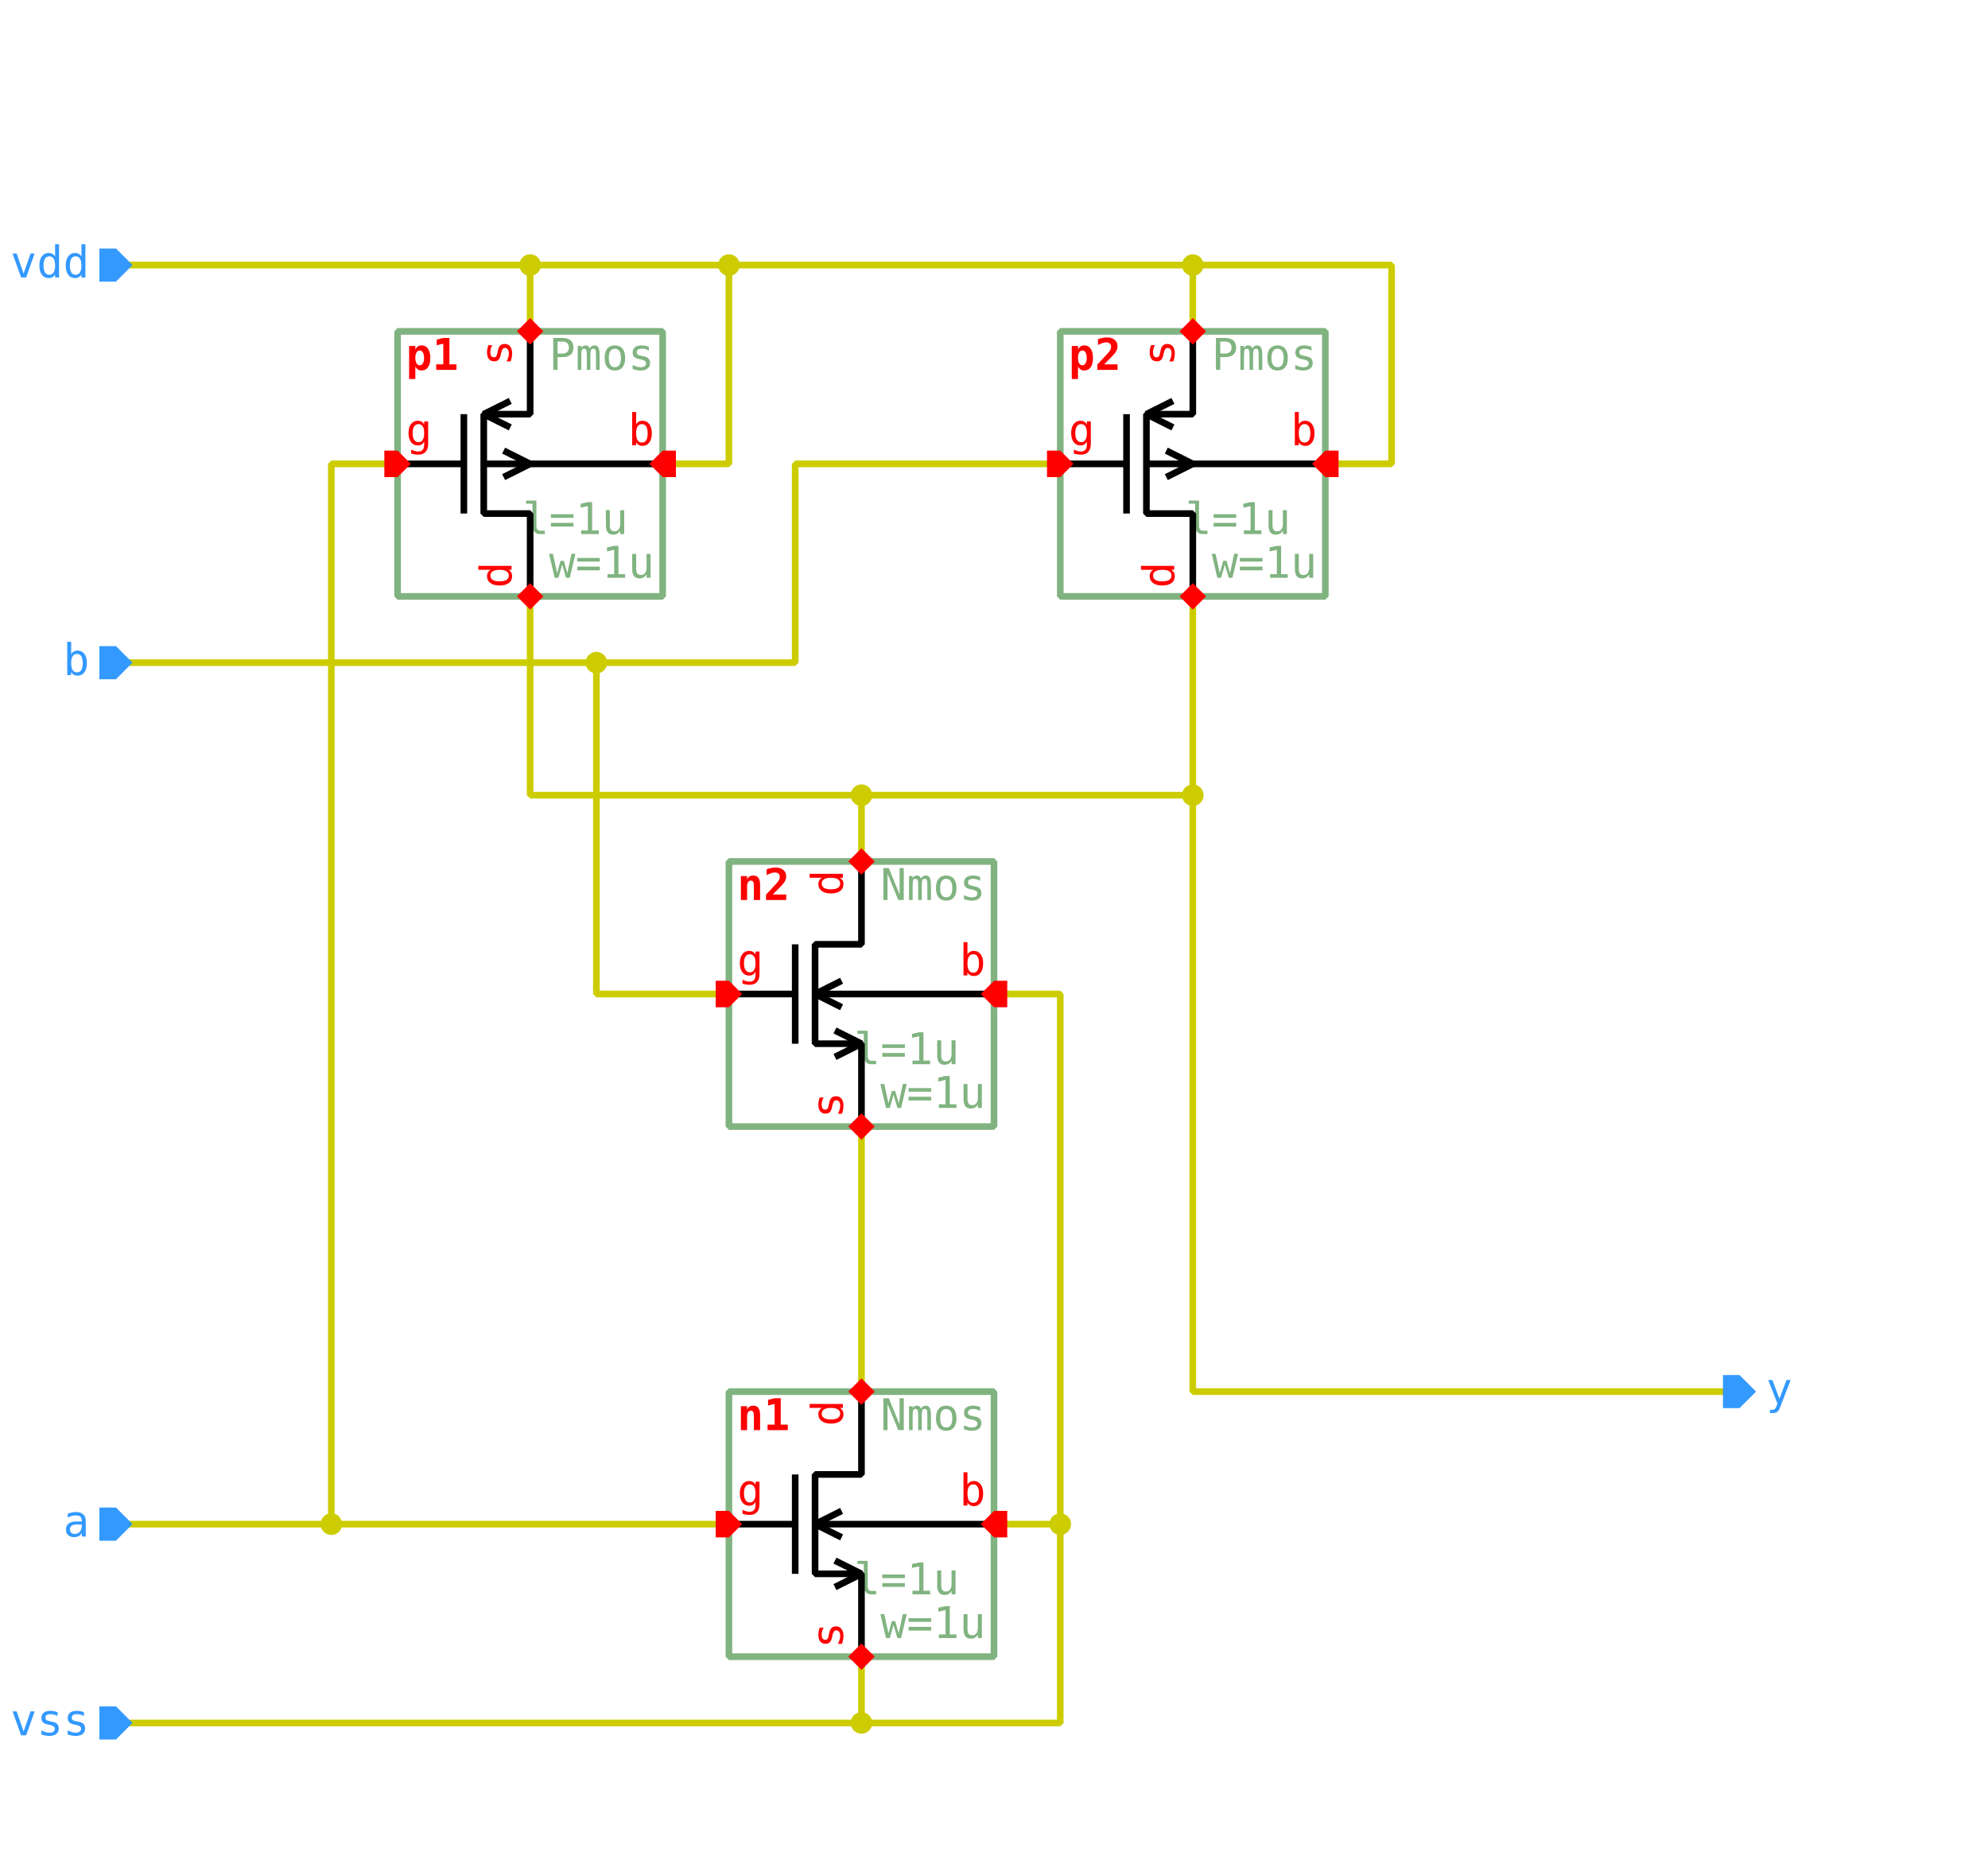
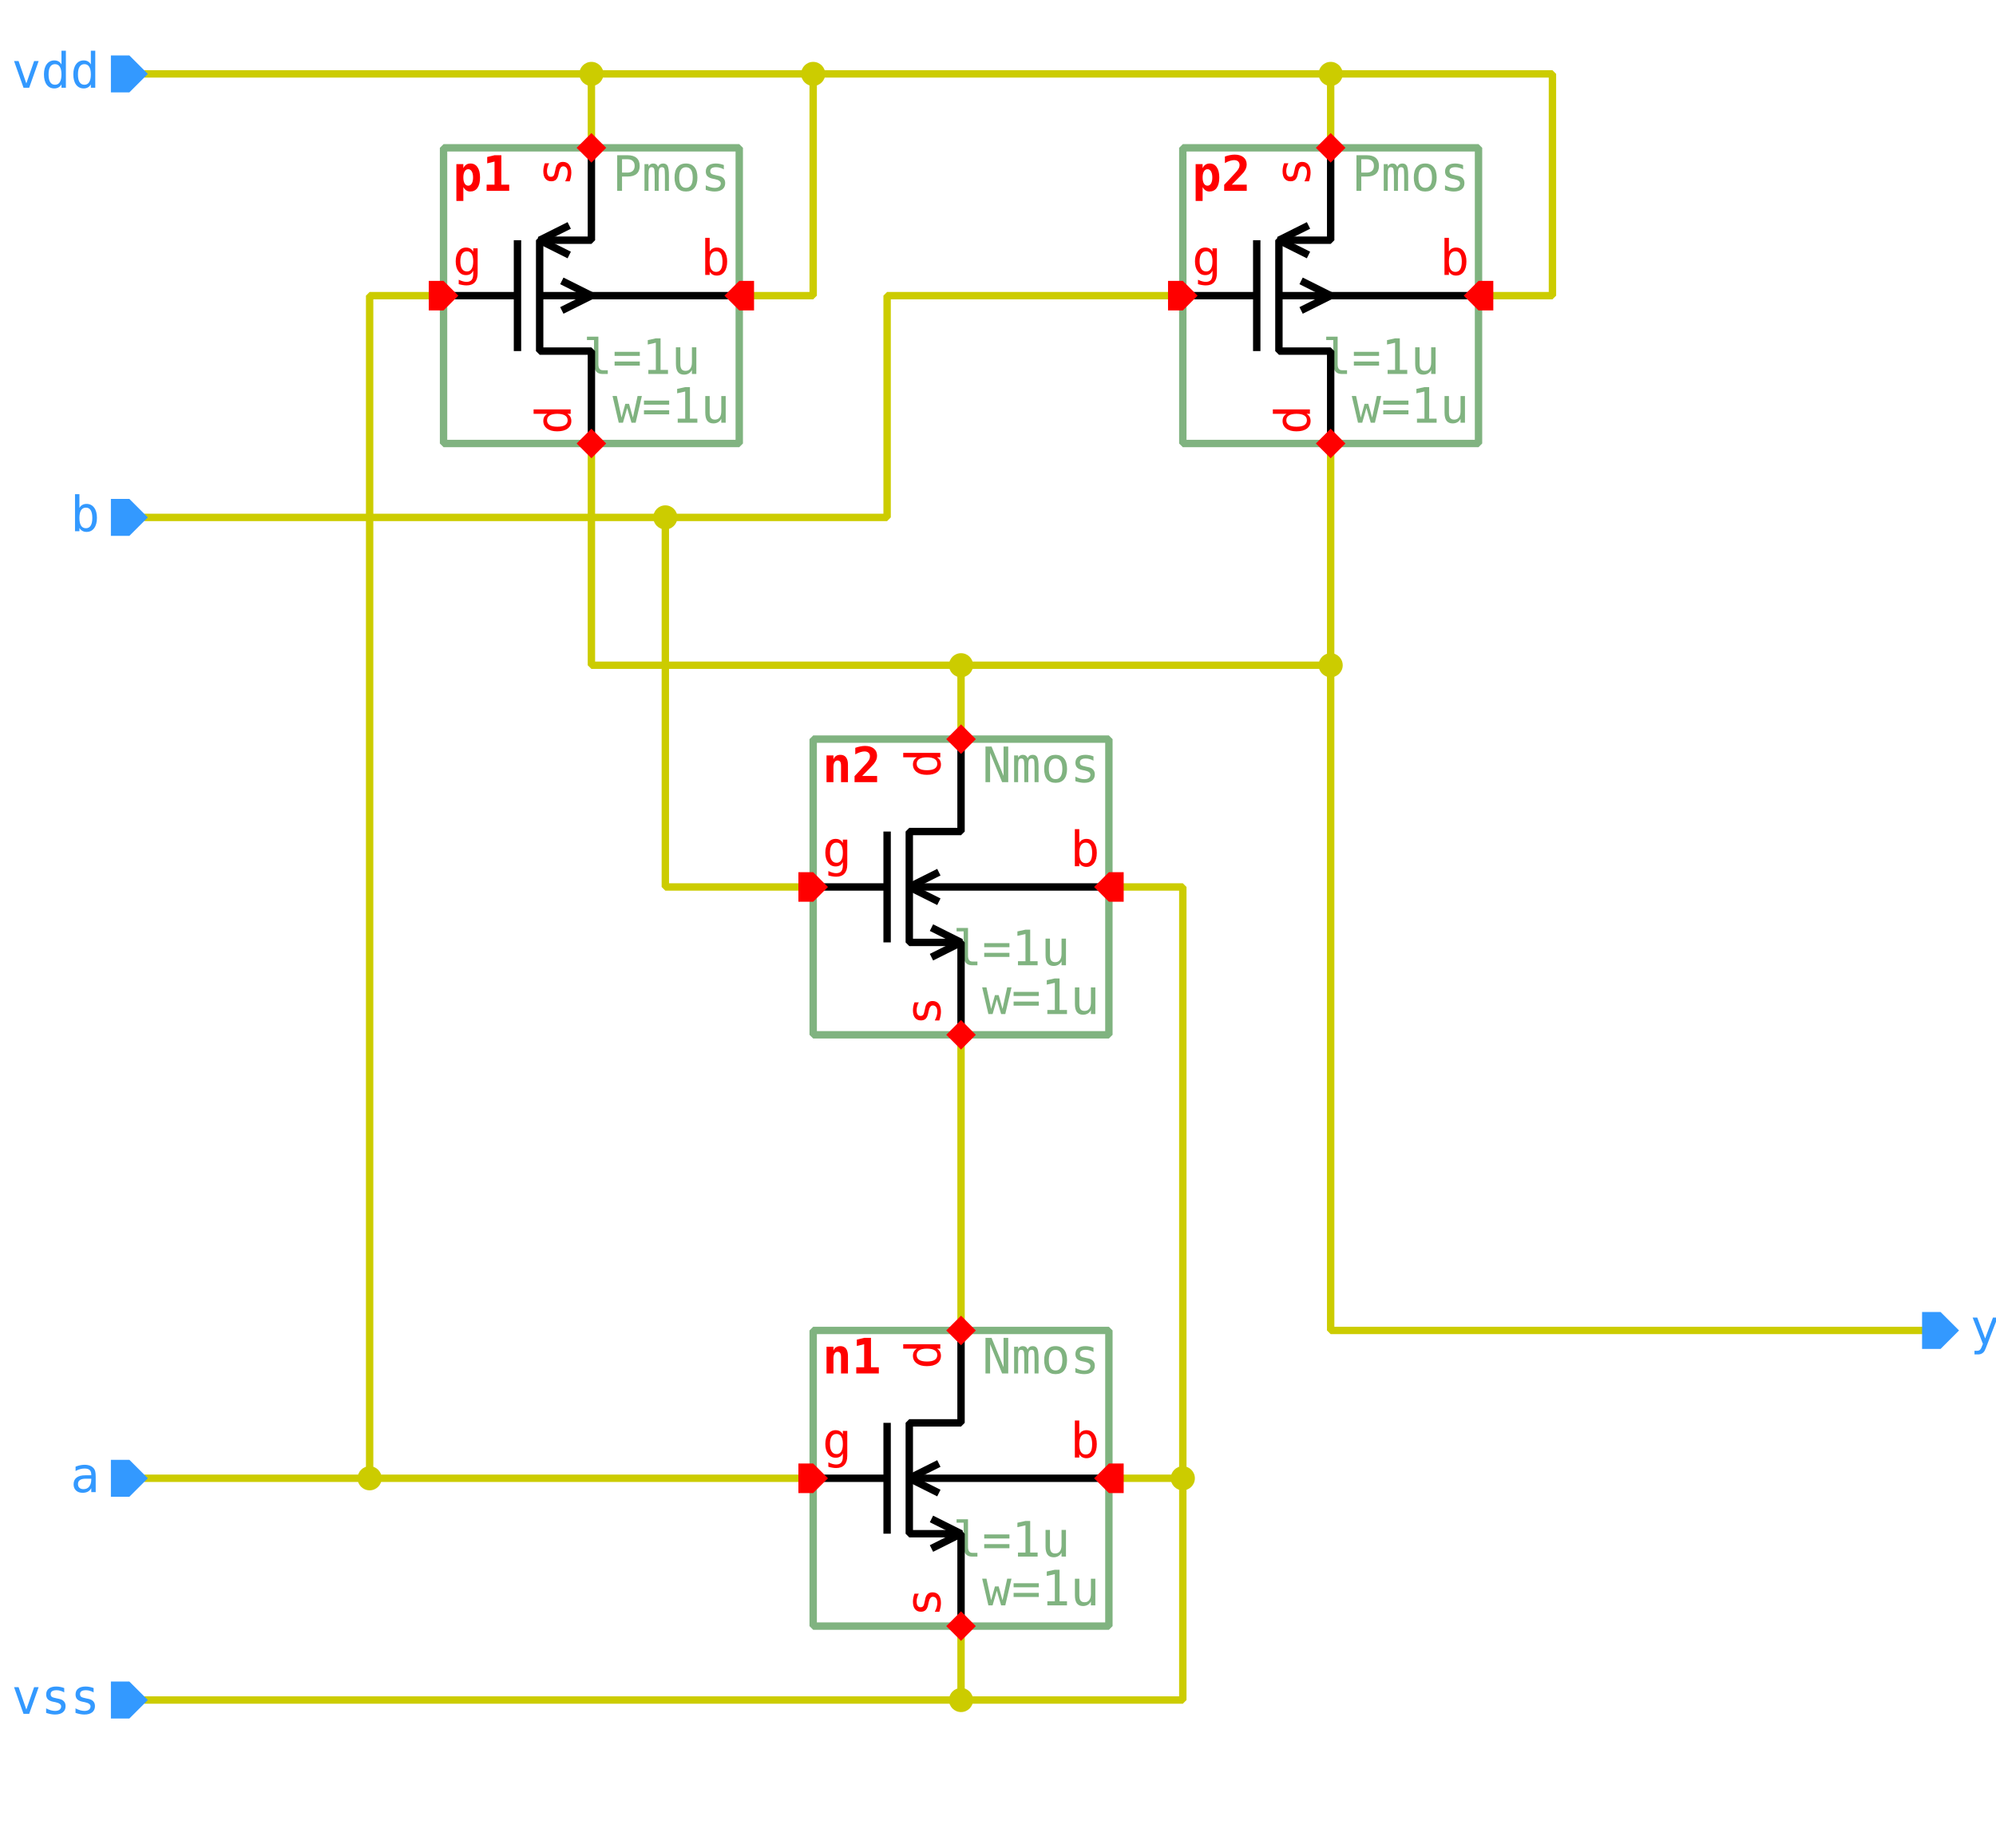
- <svg xmlns="http://www.w3.org/2000/svg" width="1050.0px" height="980.0px" viewBox="-1.0 -1.0 30.0 28.0">
+ <svg xmlns="http://www.w3.org/2000/svg" width="945.0px" height="875.0px" viewBox="-1.0 -1.0 27.0 25.0">
  <style type="text/css">svg { stroke-linecap: butt; stroke-linejoin: bevel; } text { font-size: 11pt; font-family: "Inconsolata", monospace; font-stretch: 75%; } .instanceName { font-weight: bold; fill: #f00; } .pinLabel, .pinArrow { fill: #f00; } .params, .cellName { fill: #80b380; } .symbolOutline { stroke: #80b380; } .symbolPoly { stroke: #000; } .symbolOutline, .symbolPoly, .schemWire, .tapPoint { fill: none; stroke-width: 0.1; } #grid { fill: #ccc; } .schemWire, .tapPoint { stroke: #cc0; } .schemWire { stroke-linecap: square; } .connPoint, .tapPointLabel { fill: #cc0; } .portArrow, .portLabel { fill: #39f; }</style>
-   <g transform="matrix(1 0 0 -1 0 26.0)">
+   <g transform="matrix(1 0 0 -1 0 23.0)">
    <path d="M12.0 6.0 L12.0 10.0" class="schemWire" />
    <path d="M1.0 23.0 L2.0 23.0 L7.0 23.0 L7.0 22.0" class="schemWire" />
    <path d="M7.0 23.0 L10.0 23.0 L10.0 20.0 L9.0 20.0" class="schemWire" />
    <path d="M10.0 23.0 L17.0 23.0 L17.0 22.0" class="schemWire" />
    <path d="M17.0 23.0 L20.0 23.0 L20.0 20.0 L19.0 20.0" class="schemWire" />
    <path d="M1.0 4.0 L2.0 4.0 L4.0 4.0 L10.0 4.0" class="schemWire" />
    <path d="M4.0 4.0 L4.0 20.0 L5.0 20.0" class="schemWire" />
    <path d="M1.0 17.0 L2.0 17.0 L8.0 17.0 L8.0 12.0 L10.0 12.0" class="schemWire" />
    <path d="M8.0 17.0 L11.0 17.0 L11.0 20.0 L15.0 20.0" class="schemWire" />
    <path d="M1.0 1.0 L2.0 1.0 L12.0 1.0 L12.0 2.0" class="schemWire" />
    <path d="M12.0 1.0 L15.0 1.0 L15.0 4.0 L14.0 4.0" class="schemWire" />
    <path d="M15.0 4.0 L15.0 12.0 L14.0 12.0" class="schemWire" />
    <path d="M25.0 6.0 L24.0 6.0 L17.0 6.0 L17.0 15.0 L17.0 18.0" class="schemWire" />
    <path d="M17.0 15.0 L12.0 15.0 L12.0 14.0" class="schemWire" />
    <path d="M12.0 15.0 L7.0 15.0 L7.0 18.0" class="schemWire" />
    <circle cx="17.0" cy="15.0" r="0.163" class="connPoint" />
    <circle cx="12.0" cy="15.0" r="0.163" class="connPoint" />
    <circle cx="4.0" cy="4.0" r="0.163" class="connPoint" />
    <circle cx="8.0" cy="17.0" r="0.163" class="connPoint" />
    <circle cx="17.0" cy="23.0" r="0.163" class="connPoint" />
    <circle cx="7.0" cy="23.0" r="0.163" class="connPoint" />
    <circle cx="10.0" cy="23.0" r="0.163" class="connPoint" />
    <circle cx="15.0" cy="4.0" r="0.163" class="connPoint" />
    <circle cx="12.0" cy="1.0" r="0.163" class="connPoint" />
    <g>
      <rect x="10.0" y="2.0" width="4.0" height="4.0" class="symbolOutline" />
      <text transform="matrix(0.045 0 0 -0.045 13.875 5.875)" dominant-baseline="hanging" text-anchor="end" class="cellName">Nmos</text>
      <text transform="matrix(0.045 0 0 -0.045 13.875 2.125)" dominant-baseline="ideographic" text-anchor="end" class="params">
        <tspan x="0" y="-1em">l=1u</tspan>
        <tspan x="0" y="0em">w=1u</tspan>
      </text>
      <text transform="matrix(0.045 0 0 -0.045 10.125 5.875)" dominant-baseline="hanging" text-anchor="start" class="instanceName">n1</text>
      <path d="M2.0 0.0 L2.0 1.25 L1.3 1.25 L1.3 2.75 L2.0 2.75 L2.0 4.0" transform="matrix(1 0 0 1 10.0 2.0)" class="symbolPoly" />
      <path d="M1.0 1.25 L1.0 2.75" transform="matrix(1 0 0 1 10.0 2.0)" class="symbolPoly" />
      <path d="M0.0 2.0 L1.0 2.0" transform="matrix(1 0 0 1 10.0 2.0)" class="symbolPoly" />
      <path d="M4.0 2.0 L1.3 2.0" transform="matrix(1 0 0 1 10.0 2.0)" class="symbolPoly" />
      <path d="M1.7 1.8 L1.3 2.0 L1.7 2.2" transform="matrix(1 0 0 1 10.0 2.0)" class="symbolPoly" />
      <path d="M1.6 1.05 L2.0 1.25 L1.6 1.45" transform="matrix(1 0 0 1 10.0 2.0)" class="symbolPoly" />
      <path d="M0 0 L0.2 -0.2 L0.2 -0.4 L0 -0.4 L-0.2 -0.4 L-0.2 -0.2 Z" transform="matrix(0 -1 1 0 10.2 4.0)" class="pinArrow" />
      <text transform="matrix(0.045 0 0 -0.045 10.125 4.125)" dominant-baseline="ideographic" text-anchor="start" class="pinLabel">g</text>
      <path d="M0 0 L0.2 -0.2 L0.2 -0.2 L0 -0.4 L-0.2 -0.2 L-0.2 -0.2 Z" transform="matrix(1 0 0 1 12.0 2.2)" class="pinArrow" />
      <text transform="matrix(0 0.045 0.045 0 11.875 2.125)" dominant-baseline="ideographic" text-anchor="start" class="pinLabel">s</text>
      <path d="M0 0 L0.2 -0.2 L0.2 -0.2 L0 -0.4 L-0.2 -0.2 L-0.2 -0.2 Z" transform="matrix(-1 0 0 -1 12.0 5.8)" class="pinArrow" />
      <text transform="matrix(0 0.045 0.045 0 11.875 5.875)" dominant-baseline="ideographic" text-anchor="end" class="pinLabel">d</text>
      <path d="M0 0 L0.2 -0.2 L0.2 -0.4 L0 -0.4 L-0.2 -0.4 L-0.2 -0.2 Z" transform="matrix(0 1 -1 0 13.8 4.0)" class="pinArrow" />
      <text transform="matrix(0.045 0 0 -0.045 13.875 4.125)" dominant-baseline="ideographic" text-anchor="end" class="pinLabel">b</text>
    </g>
    <g>
      <rect x="10.0" y="10.0" width="4.0" height="4.0" class="symbolOutline" />
      <text transform="matrix(0.045 0 0 -0.045 13.875 13.875)" dominant-baseline="hanging" text-anchor="end" class="cellName">Nmos</text>
      <text transform="matrix(0.045 0 0 -0.045 13.875 10.125)" dominant-baseline="ideographic" text-anchor="end" class="params">
        <tspan x="0" y="-1em">l=1u</tspan>
        <tspan x="0" y="0em">w=1u</tspan>
      </text>
      <text transform="matrix(0.045 0 0 -0.045 10.125 13.875)" dominant-baseline="hanging" text-anchor="start" class="instanceName">n2</text>
      <path d="M2.0 0.0 L2.0 1.25 L1.3 1.25 L1.3 2.75 L2.0 2.75 L2.0 4.0" transform="matrix(1 0 0 1 10.0 10.0)" class="symbolPoly" />
      <path d="M1.0 1.25 L1.0 2.75" transform="matrix(1 0 0 1 10.0 10.0)" class="symbolPoly" />
      <path d="M0.0 2.0 L1.0 2.0" transform="matrix(1 0 0 1 10.0 10.0)" class="symbolPoly" />
      <path d="M4.0 2.0 L1.3 2.0" transform="matrix(1 0 0 1 10.0 10.0)" class="symbolPoly" />
      <path d="M1.7 1.8 L1.3 2.0 L1.7 2.2" transform="matrix(1 0 0 1 10.0 10.0)" class="symbolPoly" />
      <path d="M1.6 1.05 L2.0 1.25 L1.6 1.45" transform="matrix(1 0 0 1 10.0 10.0)" class="symbolPoly" />
      <path d="M0 0 L0.2 -0.2 L0.2 -0.4 L0 -0.4 L-0.2 -0.4 L-0.2 -0.2 Z" transform="matrix(0 -1 1 0 10.2 12.0)" class="pinArrow" />
      <text transform="matrix(0.045 0 0 -0.045 10.125 12.125)" dominant-baseline="ideographic" text-anchor="start" class="pinLabel">g</text>
      <path d="M0 0 L0.2 -0.2 L0.2 -0.2 L0 -0.4 L-0.2 -0.2 L-0.2 -0.2 Z" transform="matrix(1 0 0 1 12.0 10.2)" class="pinArrow" />
      <text transform="matrix(0 0.045 0.045 0 11.875 10.125)" dominant-baseline="ideographic" text-anchor="start" class="pinLabel">s</text>
      <path d="M0 0 L0.2 -0.2 L0.2 -0.2 L0 -0.4 L-0.2 -0.2 L-0.2 -0.2 Z" transform="matrix(-1 0 0 -1 12.0 13.8)" class="pinArrow" />
      <text transform="matrix(0 0.045 0.045 0 11.875 13.875)" dominant-baseline="ideographic" text-anchor="end" class="pinLabel">d</text>
      <path d="M0 0 L0.2 -0.2 L0.2 -0.4 L0 -0.4 L-0.2 -0.4 L-0.2 -0.2 Z" transform="matrix(0 1 -1 0 13.8 12.0)" class="pinArrow" />
      <text transform="matrix(0.045 0 0 -0.045 13.875 12.125)" dominant-baseline="ideographic" text-anchor="end" class="pinLabel">b</text>
    </g>
    <g>
      <rect x="5.0" y="18.0" width="4.0" height="4.0" class="symbolOutline" />
      <text transform="matrix(0.045 0 0 -0.045 8.875 21.875)" dominant-baseline="hanging" text-anchor="end" class="cellName">Pmos</text>
      <text transform="matrix(0.045 0 0 -0.045 8.875 18.125)" dominant-baseline="ideographic" text-anchor="end" class="params">
        <tspan x="0" y="-1em">l=1u</tspan>
        <tspan x="0" y="0em">w=1u</tspan>
      </text>
      <text transform="matrix(0.045 0 0 -0.045 5.125 21.875)" dominant-baseline="hanging" text-anchor="start" class="instanceName">p1</text>
      <path d="M2.0 0.0 L2.0 1.25 L1.3 1.25 L1.3 2.75 L2.0 2.75 L2.0 4.0" transform="matrix(1 0 0 1 5.0 18.0)" class="symbolPoly" />
      <path d="M1.0 1.25 L1.0 2.75" transform="matrix(1 0 0 1 5.0 18.0)" class="symbolPoly" />
      <path d="M0.0 2.0 L1.0 2.0" transform="matrix(1 0 0 1 5.0 18.0)" class="symbolPoly" />
      <path d="M4.0 2.0 L1.3 2.0" transform="matrix(1 0 0 1 5.0 18.0)" class="symbolPoly" />
      <path d="M1.7 2.55 L1.3 2.75 L1.7 2.95" transform="matrix(1 0 0 1 5.0 18.0)" class="symbolPoly" />
      <path d="M1.6 1.8 L2.0 2.0 L1.6 2.2" transform="matrix(1 0 0 1 5.0 18.0)" class="symbolPoly" />
      <path d="M0 0 L0.2 -0.2 L0.2 -0.4 L0 -0.4 L-0.2 -0.4 L-0.2 -0.2 Z" transform="matrix(0 -1 1 0 5.2 20.0)" class="pinArrow" />
      <text transform="matrix(0.045 0 0 -0.045 5.125 20.125)" dominant-baseline="ideographic" text-anchor="start" class="pinLabel">g</text>
      <path d="M0 0 L0.2 -0.2 L0.2 -0.2 L0 -0.4 L-0.2 -0.2 L-0.2 -0.2 Z" transform="matrix(1 0 0 1 7.0 18.2)" class="pinArrow" />
      <text transform="matrix(0 0.045 0.045 0 6.875 18.125)" dominant-baseline="ideographic" text-anchor="start" class="pinLabel">d</text>
      <path d="M0 0 L0.2 -0.2 L0.2 -0.2 L0 -0.4 L-0.2 -0.2 L-0.2 -0.2 Z" transform="matrix(-1 0 0 -1 7.0 21.8)" class="pinArrow" />
      <text transform="matrix(0 0.045 0.045 0 6.875 21.875)" dominant-baseline="ideographic" text-anchor="end" class="pinLabel">s</text>
      <path d="M0 0 L0.2 -0.2 L0.2 -0.4 L0 -0.4 L-0.2 -0.4 L-0.2 -0.2 Z" transform="matrix(0 1 -1 0 8.8 20.0)" class="pinArrow" />
      <text transform="matrix(0.045 0 0 -0.045 8.875 20.125)" dominant-baseline="ideographic" text-anchor="end" class="pinLabel">b</text>
    </g>
    <g>
      <rect x="15.0" y="18.0" width="4.0" height="4.0" class="symbolOutline" />
      <text transform="matrix(0.045 0 0 -0.045 18.875 21.875)" dominant-baseline="hanging" text-anchor="end" class="cellName">Pmos</text>
      <text transform="matrix(0.045 0 0 -0.045 18.875 18.125)" dominant-baseline="ideographic" text-anchor="end" class="params">
        <tspan x="0" y="-1em">l=1u</tspan>
        <tspan x="0" y="0em">w=1u</tspan>
      </text>
      <text transform="matrix(0.045 0 0 -0.045 15.125 21.875)" dominant-baseline="hanging" text-anchor="start" class="instanceName">p2</text>
      <path d="M2.0 0.0 L2.0 1.25 L1.3 1.25 L1.3 2.75 L2.0 2.75 L2.0 4.0" transform="matrix(1 0 0 1 15.0 18.0)" class="symbolPoly" />
      <path d="M1.0 1.25 L1.0 2.75" transform="matrix(1 0 0 1 15.0 18.0)" class="symbolPoly" />
      <path d="M0.0 2.0 L1.0 2.0" transform="matrix(1 0 0 1 15.0 18.0)" class="symbolPoly" />
      <path d="M4.0 2.0 L1.3 2.0" transform="matrix(1 0 0 1 15.0 18.0)" class="symbolPoly" />
      <path d="M1.7 2.55 L1.3 2.75 L1.7 2.95" transform="matrix(1 0 0 1 15.0 18.0)" class="symbolPoly" />
      <path d="M1.6 1.8 L2.0 2.0 L1.6 2.2" transform="matrix(1 0 0 1 15.0 18.0)" class="symbolPoly" />
      <path d="M0 0 L0.2 -0.2 L0.2 -0.4 L0 -0.4 L-0.2 -0.4 L-0.2 -0.2 Z" transform="matrix(0 -1 1 0 15.2 20.0)" class="pinArrow" />
      <text transform="matrix(0.045 0 0 -0.045 15.125 20.125)" dominant-baseline="ideographic" text-anchor="start" class="pinLabel">g</text>
      <path d="M0 0 L0.2 -0.2 L0.2 -0.2 L0 -0.4 L-0.2 -0.2 L-0.2 -0.2 Z" transform="matrix(1 0 0 1 17.0 18.2)" class="pinArrow" />
      <text transform="matrix(0 0.045 0.045 0 16.875 18.125)" dominant-baseline="ideographic" text-anchor="start" class="pinLabel">d</text>
      <path d="M0 0 L0.2 -0.2 L0.2 -0.2 L0 -0.4 L-0.2 -0.2 L-0.2 -0.2 Z" transform="matrix(-1 0 0 -1 17.0 21.8)" class="pinArrow" />
      <text transform="matrix(0 0.045 0.045 0 16.875 21.875)" dominant-baseline="ideographic" text-anchor="end" class="pinLabel">s</text>
      <path d="M0 0 L0.2 -0.2 L0.2 -0.4 L0 -0.4 L-0.2 -0.4 L-0.2 -0.2 Z" transform="matrix(0 1 -1 0 18.8 20.0)" class="pinArrow" />
      <text transform="matrix(0.045 0 0 -0.045 18.875 20.125)" dominant-baseline="ideographic" text-anchor="end" class="pinLabel">b</text>
    </g>
    <g>
      <path d="M0 0 L0.25 0 L0.25 -0.25 L0 -0.5 L-0.25 -0.25 L-0.25 0 Z" transform="matrix(0 1 -1 0 25.0 6.0)" class="portArrow" />
      <text transform="matrix(0.045 0 0 -0.045 25.65 6.0)" dominant-baseline="middle" text-anchor="start" class="portLabel">y</text>
    </g>
    <g>
      <path d="M0 0 L0.25 -0.25 L0.25 -0.5 L0 -0.5 L-0.25 -0.5 L-0.25 -0.25 Z" transform="matrix(0 -1 1 0 1.0 4.0)" class="portArrow" />
      <text transform="matrix(0.045 0 0 -0.045 0.35 4.0)" dominant-baseline="middle" text-anchor="end" class="portLabel">a</text>
    </g>
    <g>
      <path d="M0 0 L0.25 -0.25 L0.25 -0.5 L0 -0.5 L-0.25 -0.5 L-0.25 -0.25 Z" transform="matrix(0 -1 1 0 1.0 17.0)" class="portArrow" />
      <text transform="matrix(0.045 0 0 -0.045 0.35 17.0)" dominant-baseline="middle" text-anchor="end" class="portLabel">b</text>
    </g>
    <g>
      <path d="M0 0 L0.25 -0.25 L0.25 -0.5 L0 -0.5 L-0.25 -0.5 L-0.25 -0.25 Z" transform="matrix(0 -1 1 0 1.0 23.0)" class="portArrow" />
      <text transform="matrix(0.045 0 0 -0.045 0.35 23.0)" dominant-baseline="middle" text-anchor="end" class="portLabel">vdd</text>
    </g>
    <g>
      <path d="M0 0 L0.25 -0.25 L0.25 -0.5 L0 -0.5 L-0.25 -0.5 L-0.25 -0.25 Z" transform="matrix(0 -1 1 0 1.0 1.0)" class="portArrow" />
      <text transform="matrix(0.045 0 0 -0.045 0.35 1.0)" dominant-baseline="middle" text-anchor="end" class="portLabel">vss</text>
    </g>
  </g>
</svg>
